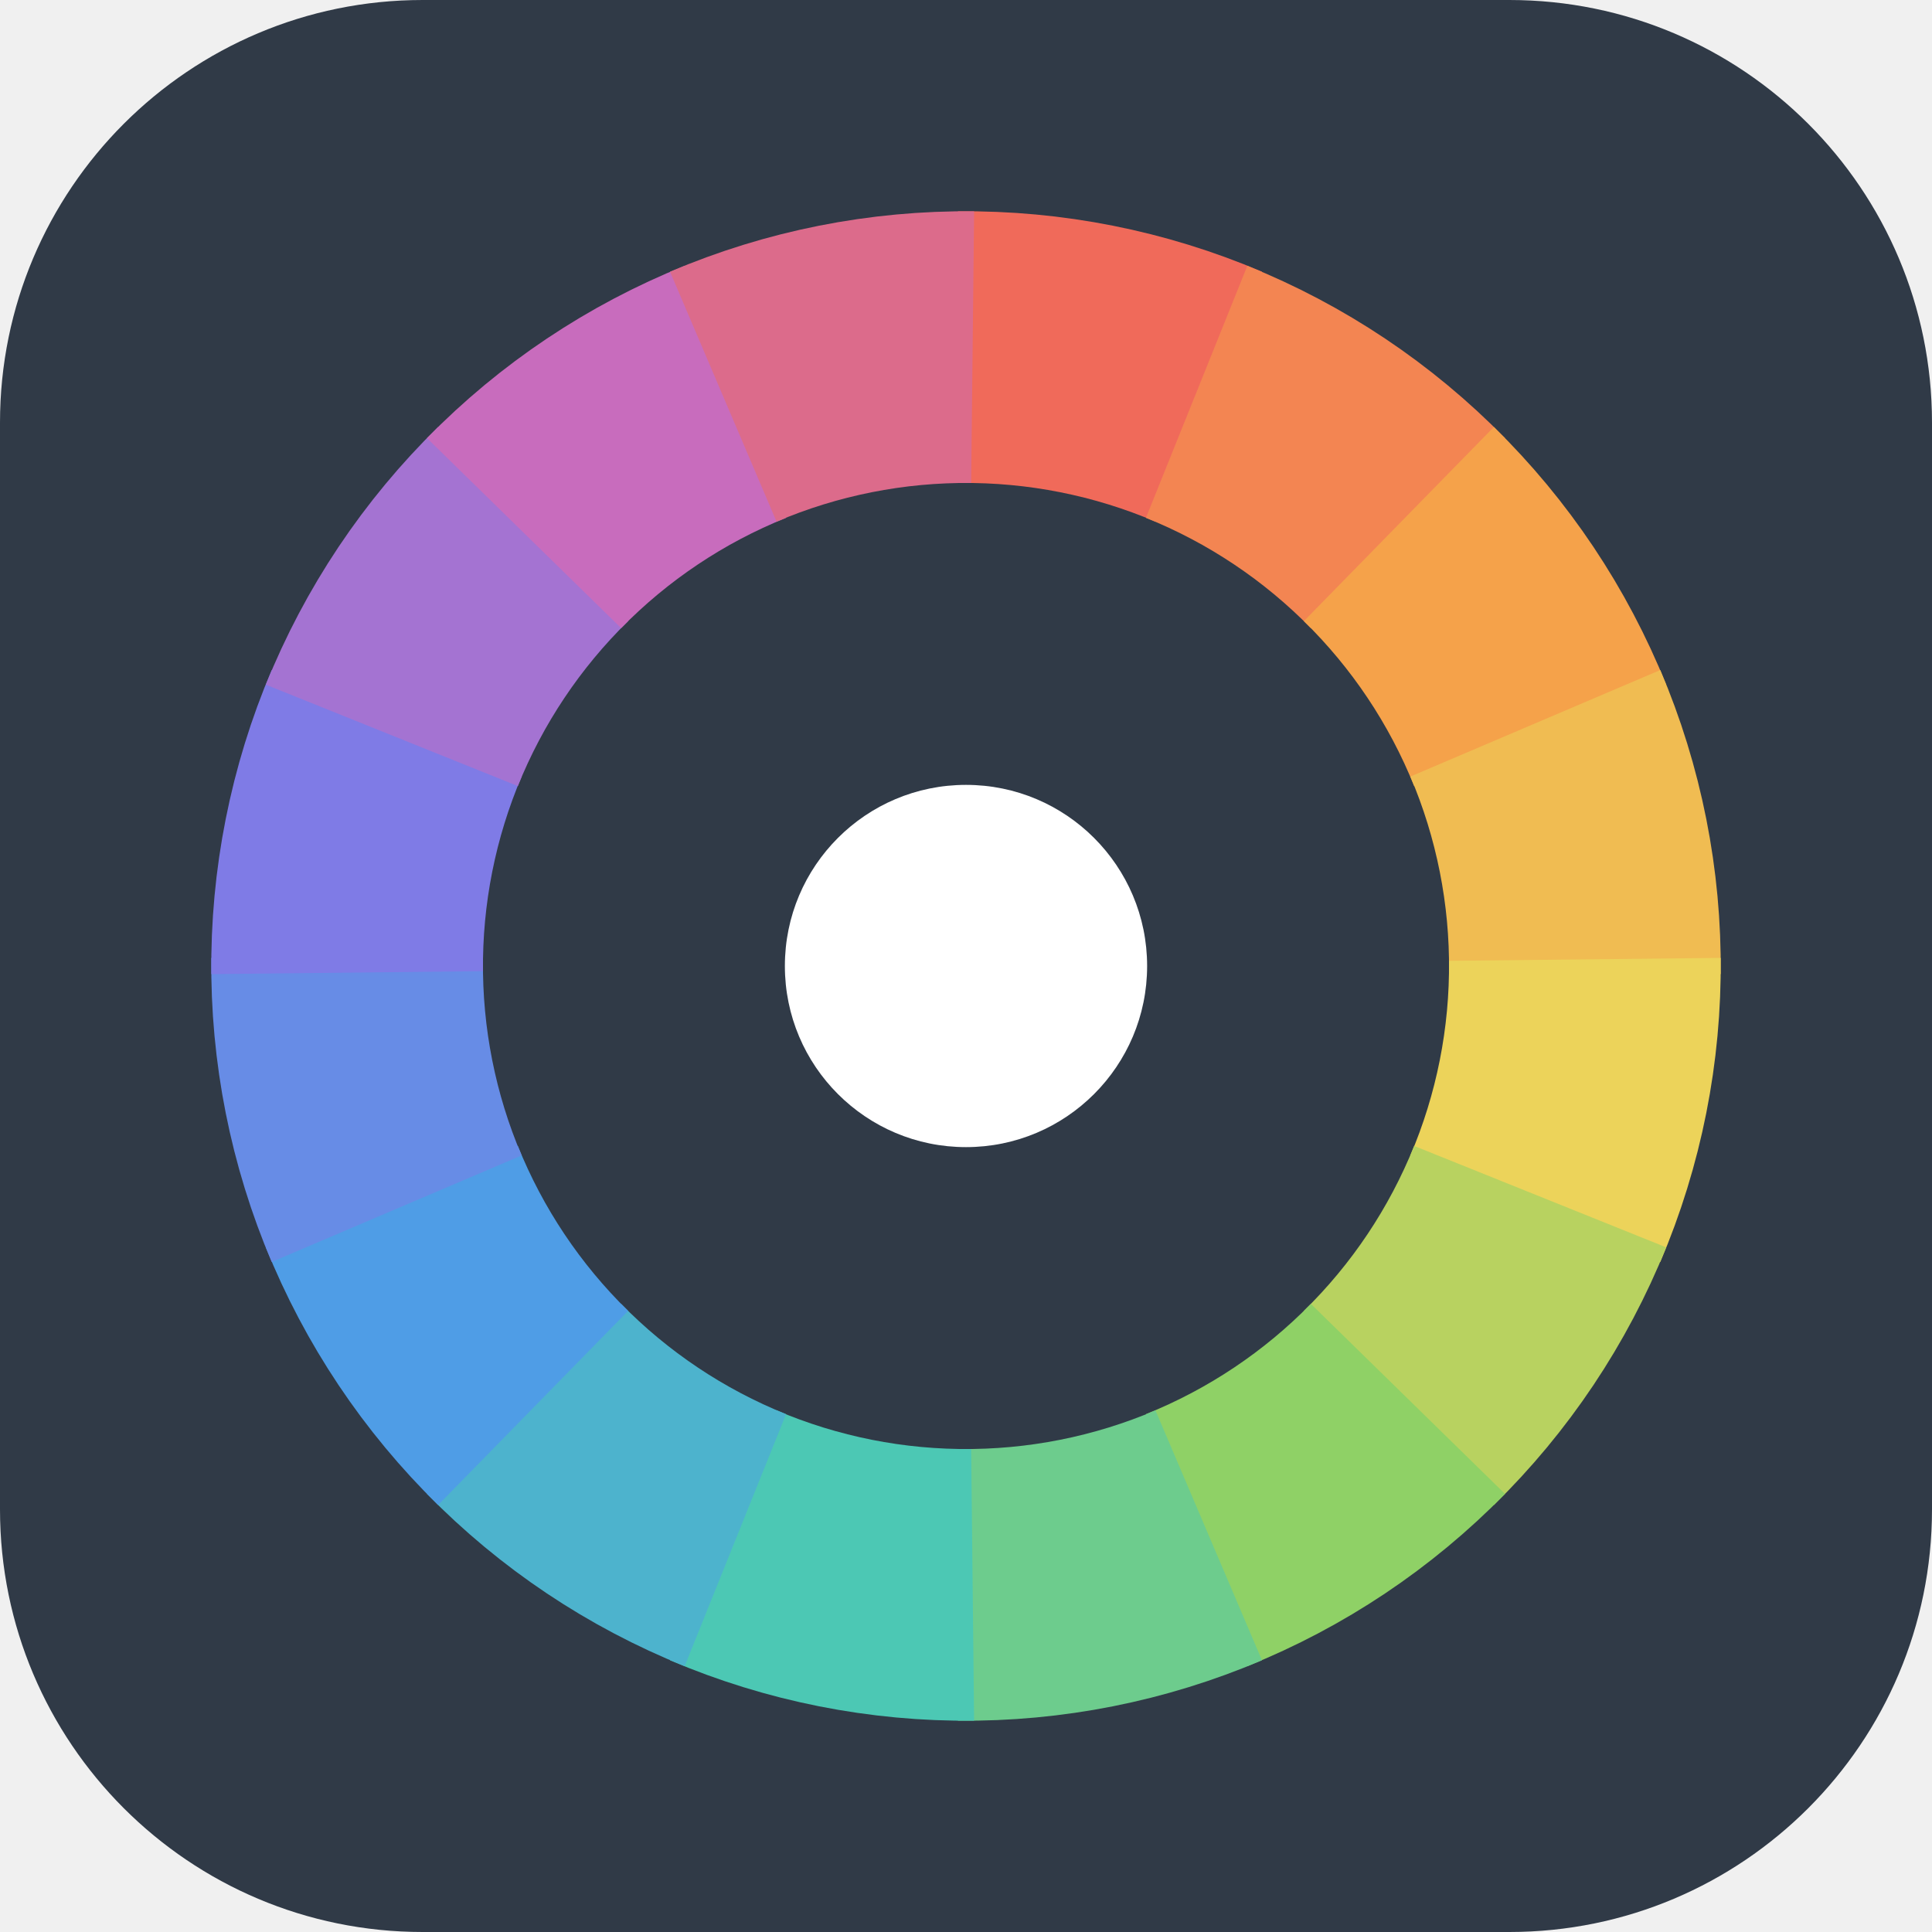
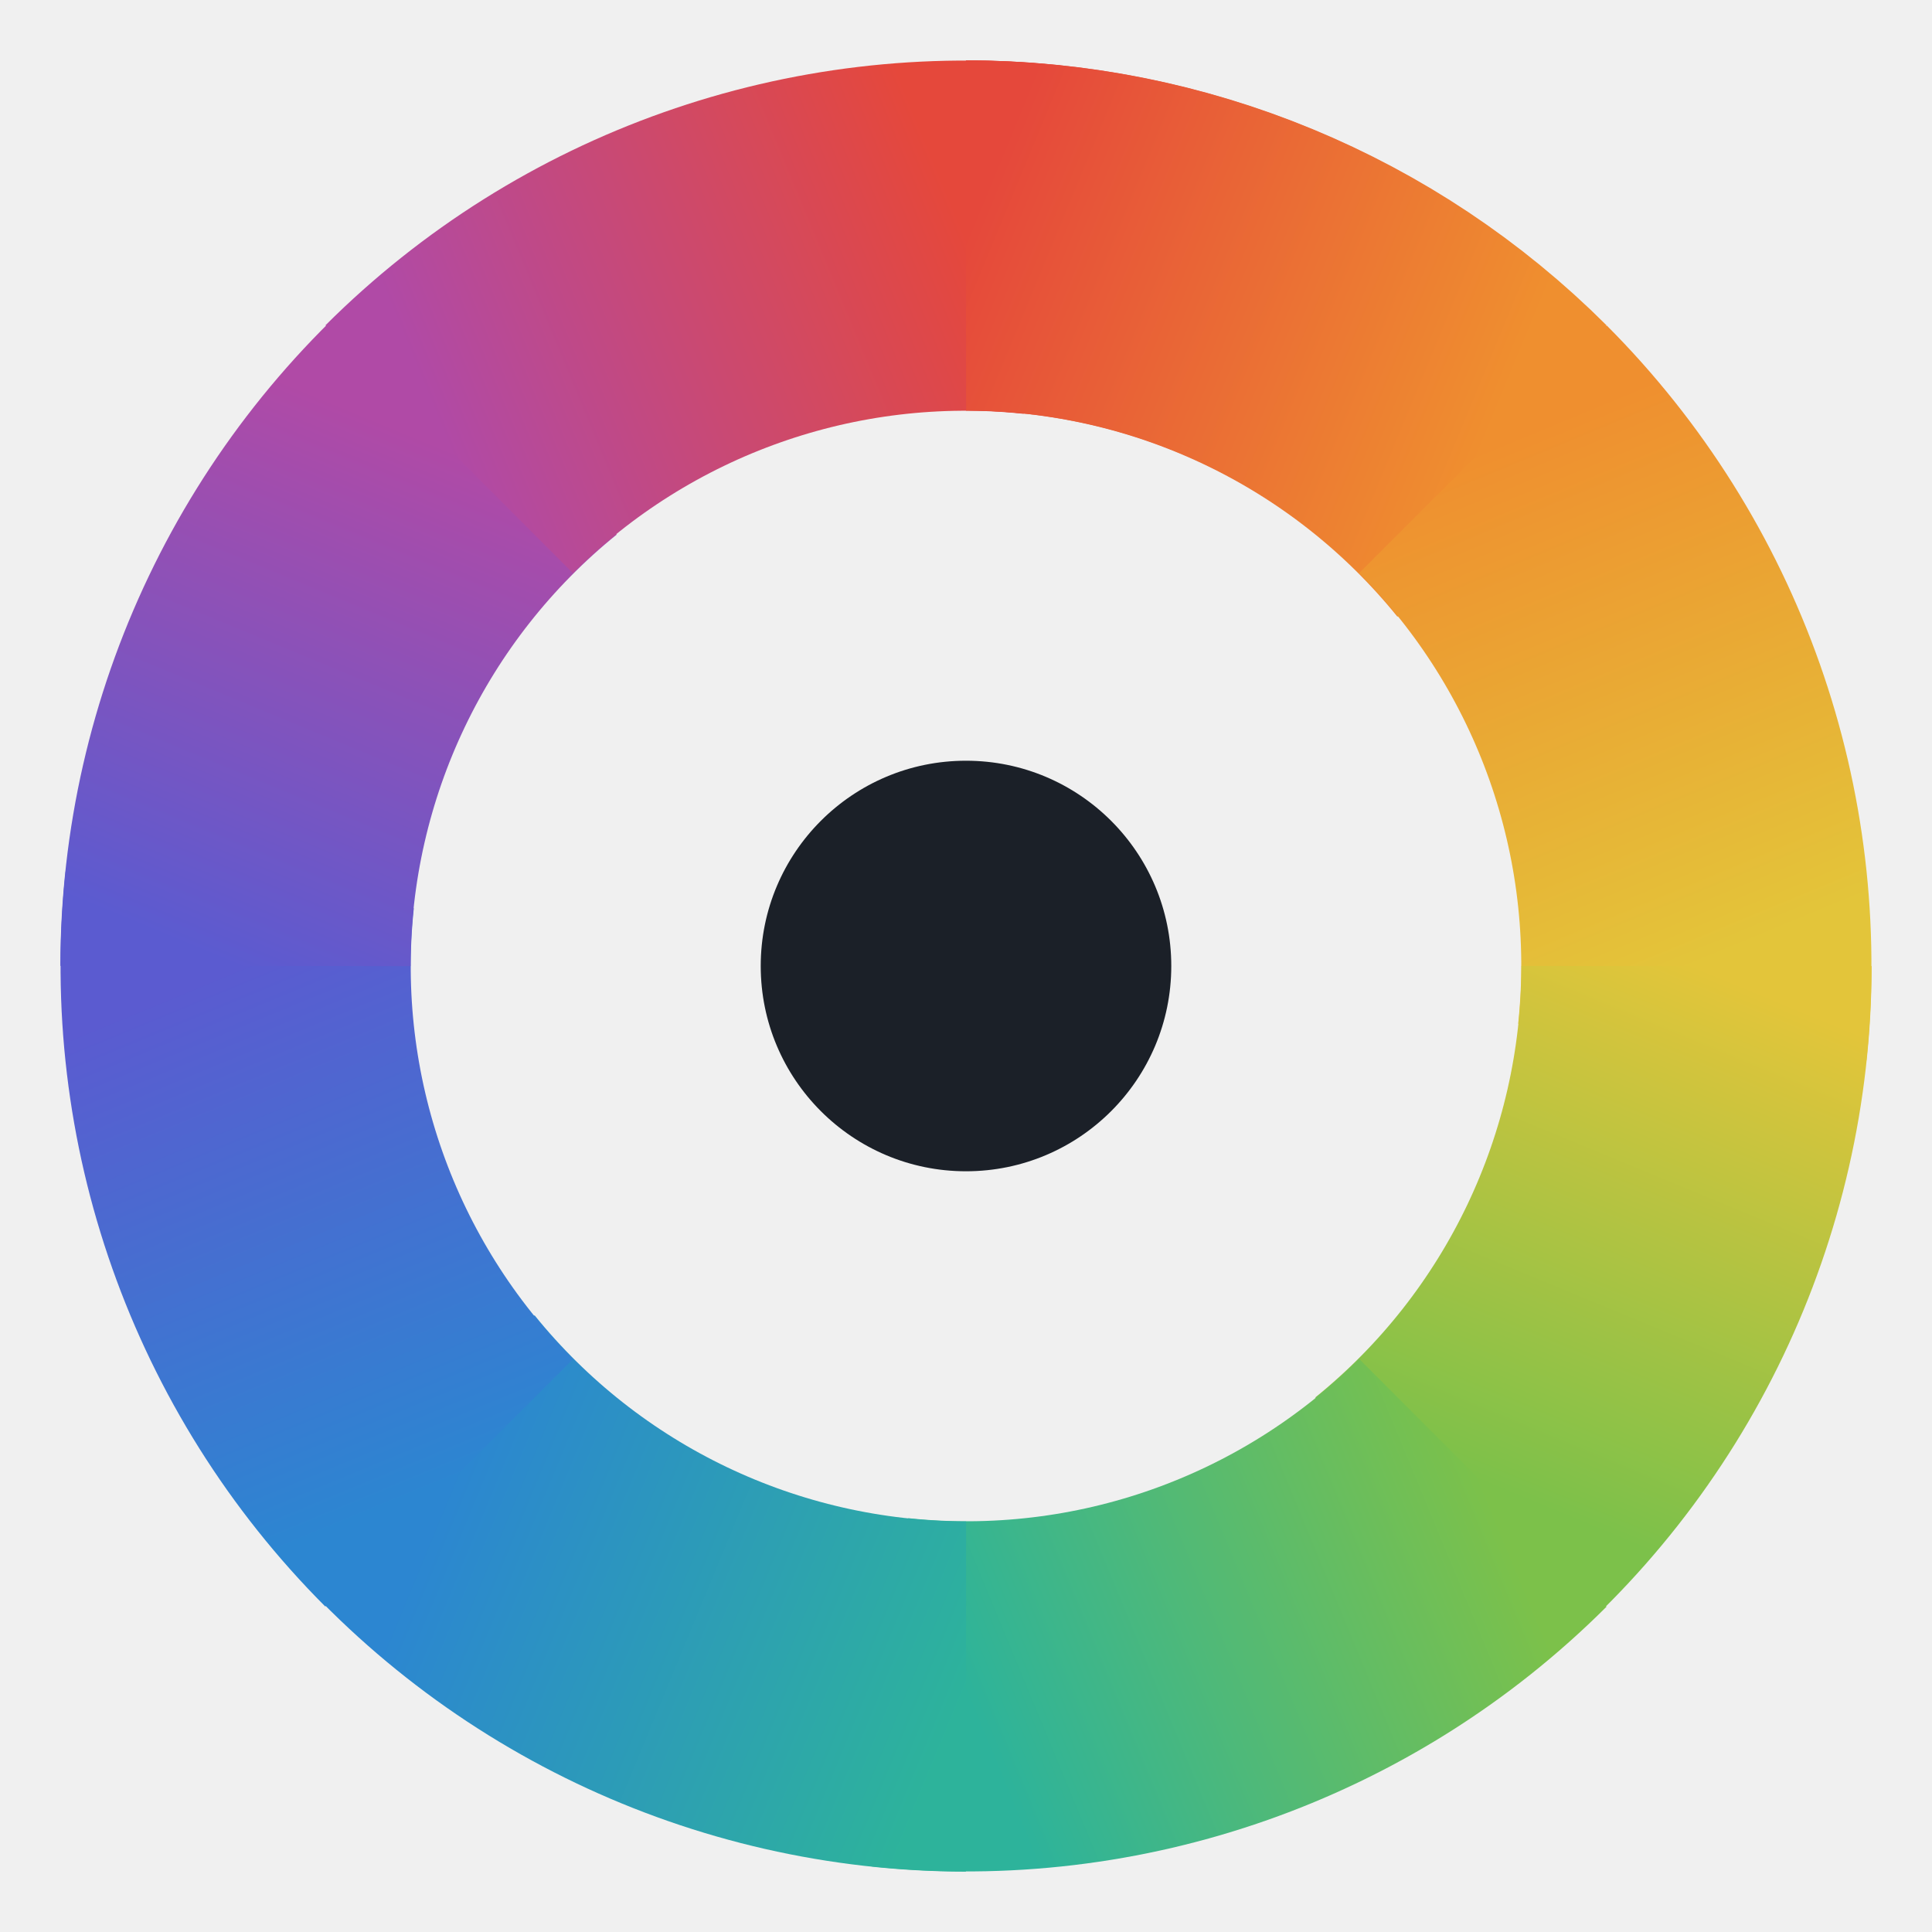
<svg xmlns="http://www.w3.org/2000/svg" viewBox="0 0 32 32">
-   <style>.edge{fill:none;stroke:none}@media (prefers-color-scheme:dark){.edge{stroke:#97a3b4}}</style>
-   <rect width="32" height="32" rx="7" fill="#303a47" />
-   <rect class="edge" x="0.5" y="0.5" width="31" height="31" rx="6.5" stroke-width="1" />
-   <g fill="none" stroke-width="4.5">
-     <path d="M15.89 5.75A10.25 10.25 0 0 1 20.02 6.57" stroke="#f06a5a" />
-     <path d="M19.82 6.49A10.25 10.25 0 0 1 23.32 8.83" stroke="#f38552" />
-     <path d="M23.17 8.68A10.25 10.25 0 0 1 25.51 12.18" stroke="#f5a24a" />
-     <path d="M25.43 11.98A10.25 10.25 0 0 1 26.25 16.11" stroke="#f0bc52" />
-     <path d="M26.25 15.89A10.25 10.25 0 0 1 25.43 20.02" stroke="#ecd35a" />
-     <path d="M25.51 19.82A10.25 10.25 0 0 1 23.17 23.32" stroke="#b8d260" />
-     <path d="M23.32 23.17A10.25 10.25 0 0 1 19.82 25.51" stroke="#8fd166" />
-     <path d="M20.02 25.43A10.25 10.25 0 0 1 15.89 26.25" stroke="#6dcc8d" />
-     <path d="M16.11 26.25A10.25 10.25 0 0 1 11.98 25.43" stroke="#4cc8b4" />
-     <path d="M12.18 25.51A10.25 10.25 0 0 1 8.68 23.17" stroke="#4db3cd" />
-     <path d="M8.83 23.32A10.25 10.25 0 0 1 6.49 19.82" stroke="#4f9de6" />
-     <path d="M6.57 20.02A10.25 10.25 0 0 1 5.75 15.89" stroke="#678ce6" />
-     <path d="M5.75 16.11A10.25 10.25 0 0 1 6.57 11.98" stroke="#7f7be6" />
-     <path d="M6.49 12.18A10.25 10.25 0 0 1 8.83 8.68" stroke="#a473d2" />
-     <path d="M8.68 8.83A10.25 10.25 0 0 1 12.18 6.49" stroke="#c86cbd" />
-     <path d="M11.98 6.57A10.25 10.25 0 0 1 16.11 5.75" stroke="#dc6b8b" />
+   <style>.d{fill:#1b2028}@media (prefers-color-scheme:dark){.d{fill:#fff}}</style>
+   <defs>
+     <linearGradient id="g0" gradientUnits="userSpaceOnUse" x1="16.00" y1="3.90" x2="24.56" y2="7.44">
+       <stop stop-color="#e5483b" />
+       <stop offset="1" stop-color="#ef8f2f" />
+     </linearGradient>
+     <linearGradient id="g1" gradientUnits="userSpaceOnUse" x1="24.56" y1="7.44" x2="28.10" y2="16.00">
+       <stop stop-color="#ef8f2f" />
+       <stop offset="1" stop-color="#e3c53a" />
+     </linearGradient>
+     <linearGradient id="g2" gradientUnits="userSpaceOnUse" x1="28.10" y1="16.00" x2="24.56" y2="24.56">
+       <stop stop-color="#e3c53a" />
+       <stop offset="1" stop-color="#7cc14a" />
+     </linearGradient>
+     <linearGradient id="g3" gradientUnits="userSpaceOnUse" x1="24.56" y1="24.56" x2="16.00" y2="28.10">
+       <stop stop-color="#7cc14a" />
+       <stop offset="1" stop-color="#2db39b" />
+     </linearGradient>
+     <linearGradient id="g4" gradientUnits="userSpaceOnUse" x1="16.00" y1="28.10" x2="7.44" y2="24.56">
+       <stop stop-color="#2db39b" />
+       <stop offset="1" stop-color="#2c86d1" />
+     </linearGradient>
+     <linearGradient id="g5" gradientUnits="userSpaceOnUse" x1="7.44" y1="24.56" x2="3.90" y2="16.00">
+       <stop stop-color="#2c86d1" />
+       <stop offset="1" stop-color="#5b5bd0" />
+     </linearGradient>
+     <linearGradient id="g6" gradientUnits="userSpaceOnUse" x1="3.90" y1="16.00" x2="7.44" y2="7.44">
+       <stop stop-color="#5b5bd0" />
+       <stop offset="1" stop-color="#b04aa6" />
+     </linearGradient>
+     <linearGradient id="g7" gradientUnits="userSpaceOnUse" x1="7.44" y1="7.44" x2="16.00" y2="3.90">
+       <stop stop-color="#b04aa6" />
+       <stop offset="1" stop-color="#e5483b" />
+     </linearGradient>
+   </defs>
+   <g fill="none" stroke-width="5.8">
+     <path d="M16.00 3.90A12.10 12.10 0 0 1 25.40 8.39" stroke="url(#g0)" />
+     <path d="M24.56 7.44A12.10 12.10 0 0 1 28.03 17.26" stroke="url(#g1)" />
+     <path d="M28.10 16.00A12.10 12.10 0 0 1 23.61 25.40" stroke="url(#g2)" />
+     <path d="M24.56 24.56A12.10 12.10 0 0 1 14.74 28.03" stroke="url(#g3)" />
+     <path d="M16.00 28.10A12.10 12.10 0 0 1 6.60 23.61" stroke="url(#g4)" />
+     <path d="M7.44 24.56A12.10 12.10 0 0 1 3.97 14.74" stroke="url(#g5)" />
+     <path d="M3.90 16.00A12.10 12.10 0 0 1 8.39 6.60" stroke="url(#g6)" />
+     <path d="M7.44 7.44A12.10 12.10 0 0 1 17.26 3.97" stroke="url(#g7)" />
+     <path d="M16.00 3.90A12.10 12.10 0 0 1 24.56 7.44" stroke="url(#g0)" />
  </g>
-   <circle cx="16" cy="16" r="3" fill="#fff" />
+   <circle class="d" cx="16" cy="16" r="3.4" />
</svg>
